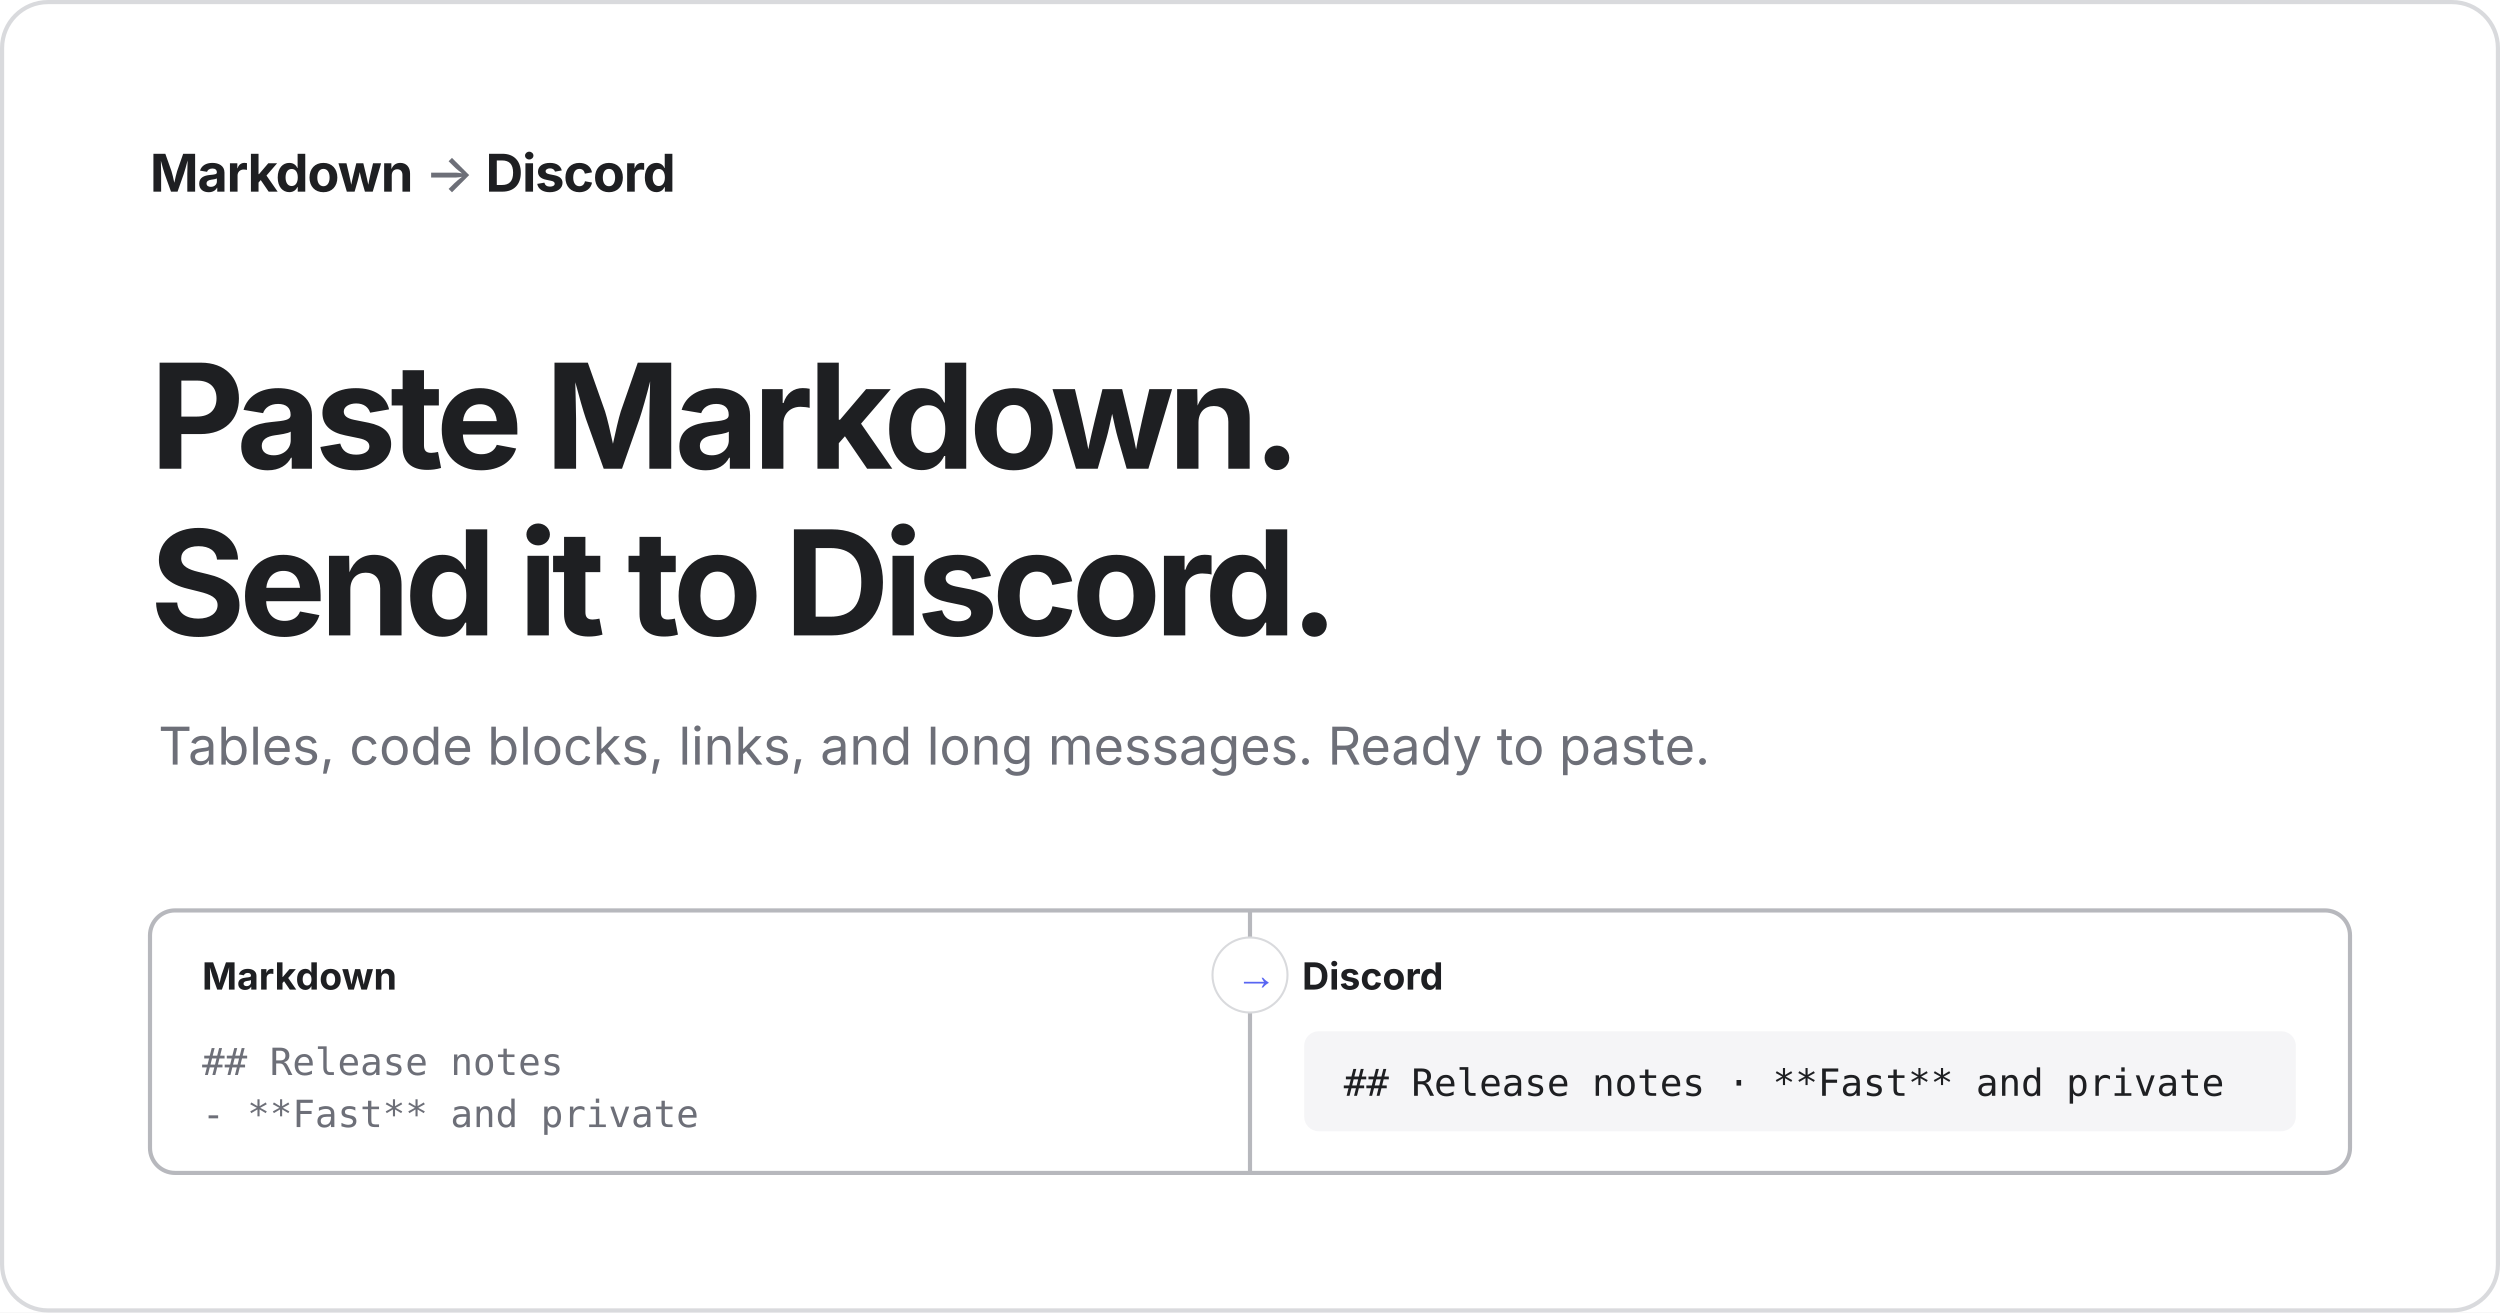
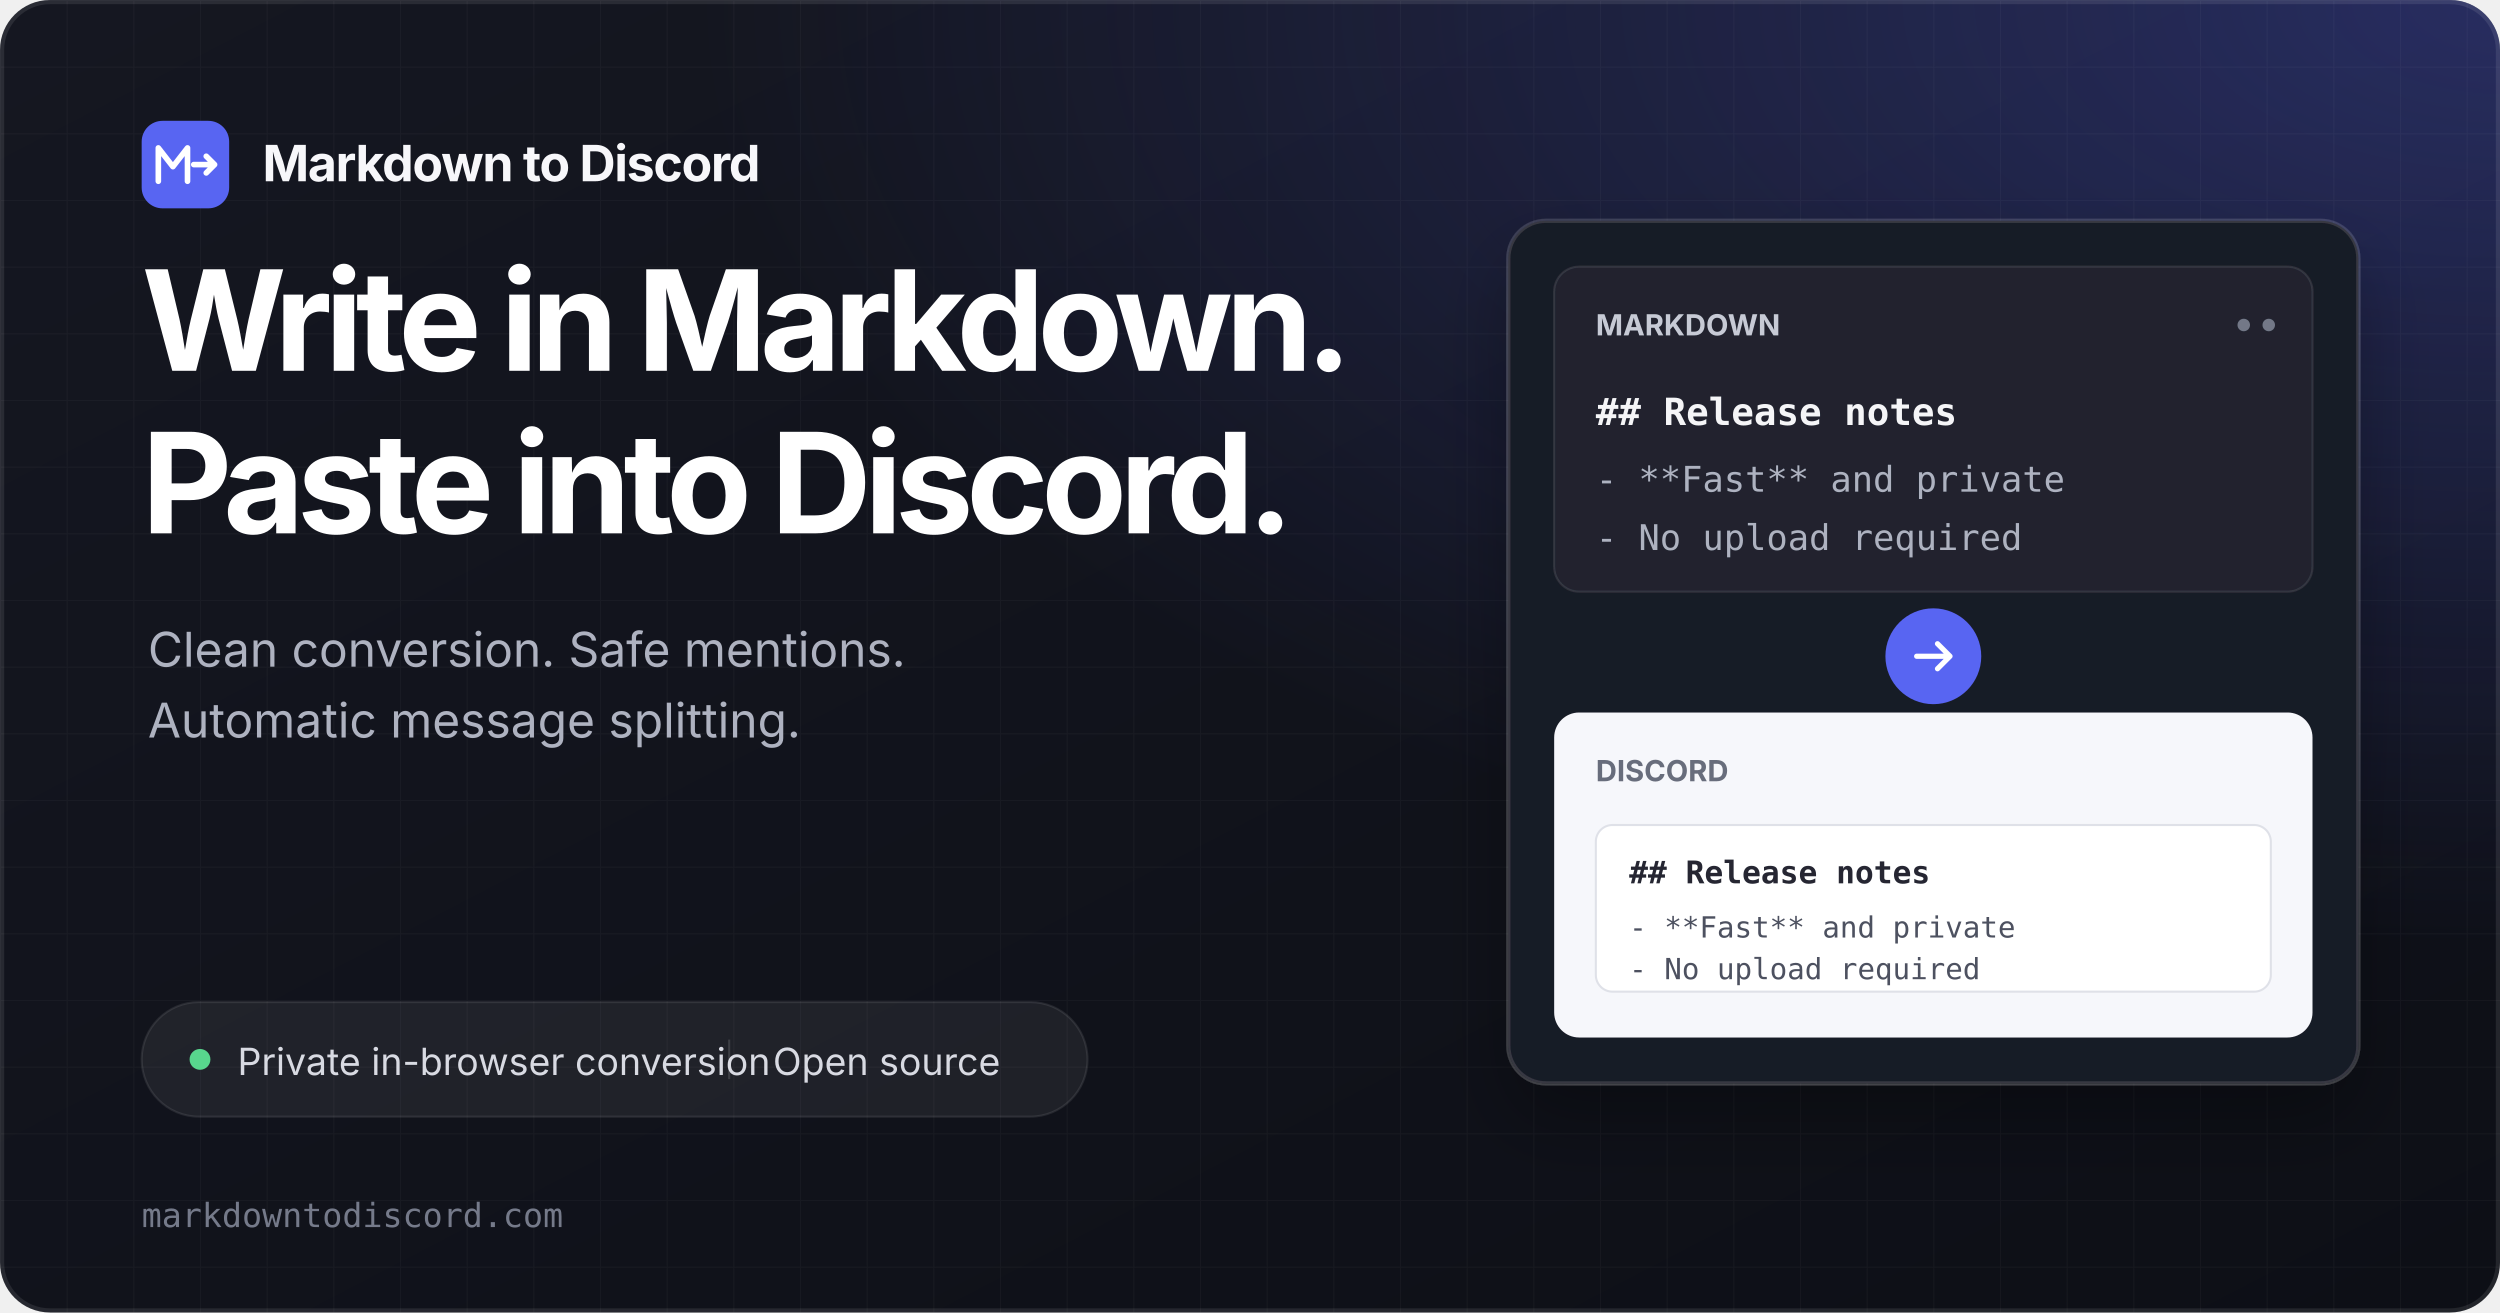
<svg xmlns="http://www.w3.org/2000/svg" width="1200" height="630" viewBox="0 0 1200 630">
-   <rect width="1200" height="630" fill="#ffffff" />
-   <rect x="1" y="1" width="1198" height="628" rx="22" fill="none" stroke="#d9dadd" stroke-width="2" />
-   <text x="72" y="92" fill="#1e1f22" font-family="Inter,Arial,sans-serif" font-size="25" font-weight="700" letter-spacing="-0.5">Markdown <tspan fill="#6d6f78" font-weight="500">→</tspan> Discord</text>
-   <text x="72" y="225" fill="#1e1f22" font-family="Inter,Arial,sans-serif" font-size="70" font-weight="700" letter-spacing="-3">Paste Markdown.</text>
-   <text x="72" y="305" fill="#1e1f22" font-family="Inter,Arial,sans-serif" font-size="70" font-weight="700" letter-spacing="-3">Send it to Discord.</text>
-   <text x="76" y="367" fill="#6d6f78" font-family="Inter,Arial,sans-serif" font-size="25">Tables, code blocks, links, and long messages. Ready to paste.</text>
-   <g transform="translate(72 437)">
-     <rect width="1056" height="126" rx="12" fill="#ffffff" stroke="#b7b8bd" stroke-width="2" />
-     <path d="M528 0v126" stroke="#b7b8bd" stroke-width="2" />
-     <text x="25" y="38" fill="#1e1f22" font-family="Inter,Arial,sans-serif" font-size="18" font-weight="700">Markdown</text>
-     <text x="553" y="38" fill="#1e1f22" font-family="Inter,Arial,sans-serif" font-size="18" font-weight="700">Discord</text>
-     <text x="25" y="79" fill="#6d6f78" font-family="ui-monospace,Menlo,monospace" font-size="18">## Release notes</text>
-     <text x="25" y="104" fill="#6d6f78" font-family="ui-monospace,Menlo,monospace" font-size="18">- **Fast** and private</text>
-     <rect x="554" y="58" width="476" height="48" rx="7" fill="#f5f5f7" />
-     <text x="573" y="89" fill="#1e1f22" font-family="ui-monospace,Menlo,monospace" font-size="18">## Release notes · **Fast** and private</text>
-     <circle cx="528" cy="31" r="18" fill="#ffffff" stroke="#d9dadd" />
-     <text x="521" y="38" fill="#5865f2" font-family="Arial,sans-serif" font-size="20">→</text>
+   <defs>
+     <linearGradient id="bg" x1="0" y1="0" x2="1" y2="1">
+       <stop offset="0" stop-color="#151721" />
+       <stop offset="1" stop-color="#0d0f16" />
+     </linearGradient>
+     <radialGradient id="glow" cx="1" cy="0" r="1">
+       <stop offset="0" stop-color="#5865f2" stop-opacity=".32" />
+       <stop offset=".72" stop-color="#5865f2" stop-opacity="0" />
+     </radialGradient>
+     <pattern id="grid" width="32" height="32" patternUnits="userSpaceOnUse">
+       <path d="M32 0H0v32" fill="none" stroke="#fff" stroke-opacity=".035" />
+     </pattern>
+     <filter id="shadow" x="-20%" y="-20%" width="140%" height="160%">
+       <feDropShadow dx="0" dy="18" stdDeviation="18" flood-color="#000" flood-opacity=".3" />
+     </filter>
+   </defs>
+   <rect width="1200" height="630" rx="24" fill="url(#bg)" />
+   <rect width="1200" height="630" rx="24" fill="url(#glow)" />
+   <rect width="1200" height="630" rx="24" fill="url(#grid)" />
+   <rect x="1" y="1" width="1198" height="628" rx="23" fill="none" stroke="#fff" stroke-opacity=".09" stroke-width="2" />
+   <g transform="translate(68 58)">
+     <rect width="42" height="42" rx="10" fill="#5865f2" />
+     <path d="M8 29V13l7 9 7-9v16M25 21h10m-4-4 4 4-4 4" fill="none" stroke="#fff" stroke-width="2.7" stroke-linecap="round" stroke-linejoin="round" />
+     <text x="58" y="29" fill="#f7f7fa" font-family="Inter,Arial,sans-serif" font-size="24" font-weight="700" letter-spacing="-.6">Markdown to Discord</text>
  </g>
+   <g transform="translate(68 178)">
+     <text fill="#fff" font-family="Inter,Arial,sans-serif" font-size="67" font-weight="750" letter-spacing="-3.4">
+       <tspan x="0" y="0">Write in Markdown.</tspan>
+       <tspan x="0" y="78">Paste into Discord.</tspan>
+     </text>
+     <text fill="#aeb2c0" font-family="Inter,Arial,sans-serif" font-size="23">
+       <tspan x="3" y="142">Clean conversion. Safe mentions.</tspan>
+       <tspan x="3" y="176">Automatic message splitting.</tspan>
+     </text>
+   </g>
+   <g transform="translate(68 481)">
+     <rect width="454" height="55" rx="27.5" fill="#fff" fill-opacity=".065" stroke="#fff" stroke-opacity=".09" />
+     <circle cx="28" cy="27.5" r="5" fill="#58d68d" />
+     <text x="46" y="35" fill="#d8dae2" font-family="Inter,Arial,sans-serif" font-size="18">Private in-browser conversion</text>
+     <path d="M282 18v19" stroke="#fff" stroke-opacity=".13" />
+     <text x="303" y="35" fill="#d8dae2" font-family="Inter,Arial,sans-serif" font-size="18">Open source</text>
+   </g>
+   <g transform="translate(724 106)" filter="url(#shadow)">
+     <rect width="408" height="414" rx="18" fill="#191c27" stroke="#fff" stroke-opacity=".13" stroke-width="2" />
+     <g transform="translate(22 22)">
+       <rect width="364" height="156" rx="12" fill="#20232f" stroke="#fff" stroke-opacity=".1" />
+       <text x="20" y="33" fill="#c7cad5" font-family="Inter,Arial,sans-serif" font-size="14" font-weight="700">MARKDOWN</text>
+       <circle cx="331" cy="28" r="3" fill="#737887" />
+       <circle cx="343" cy="28" r="3" fill="#737887" />
+       <text x="20" y="76" fill="#f5f5f7" font-family="ui-monospace,Menlo,monospace" font-size="18" font-weight="700">## Release notes</text>
+       <text x="20" y="108" fill="#aeb2c0" font-family="ui-monospace,Menlo,monospace" font-size="17">- **Fast** and private</text>
+       <text x="20" y="136" fill="#aeb2c0" font-family="ui-monospace,Menlo,monospace" font-size="17">- No upload required</text>
+     </g>
+     <g transform="translate(22 236)">
+       <rect width="364" height="156" rx="12" fill="#f6f7fb" />
+       <text x="20" y="33" fill="#686d7b" font-family="Inter,Arial,sans-serif" font-size="14" font-weight="700">DISCORD</text>
+       <rect x="20" y="54" width="324" height="80" rx="8" fill="#fff" stroke="#dfe1e8" />
+       <text x="36" y="82" fill="#252733" font-family="ui-monospace,Menlo,monospace" font-size="15" font-weight="700">## Release notes</text>
+       <text x="36" y="108" fill="#4d5160" font-family="ui-monospace,Menlo,monospace" font-size="14">- **Fast** and private</text>
+       <text x="36" y="128" fill="#4d5160" font-family="ui-monospace,Menlo,monospace" font-size="14">- No upload required</text>
+     </g>
+     <g transform="translate(181 186)">
+       <circle cx="23" cy="23" r="23" fill="#5865f2" />
+       <path d="M15 23h16m-6-6 6 6-6 6" fill="none" stroke="#fff" stroke-width="2.5" stroke-linecap="round" stroke-linejoin="round" />
+     </g>
+   </g>
+   <text x="68" y="589" fill="#757a8a" font-family="ui-monospace,Menlo,monospace" font-size="16">markdowntodiscord.com</text>
</svg>
